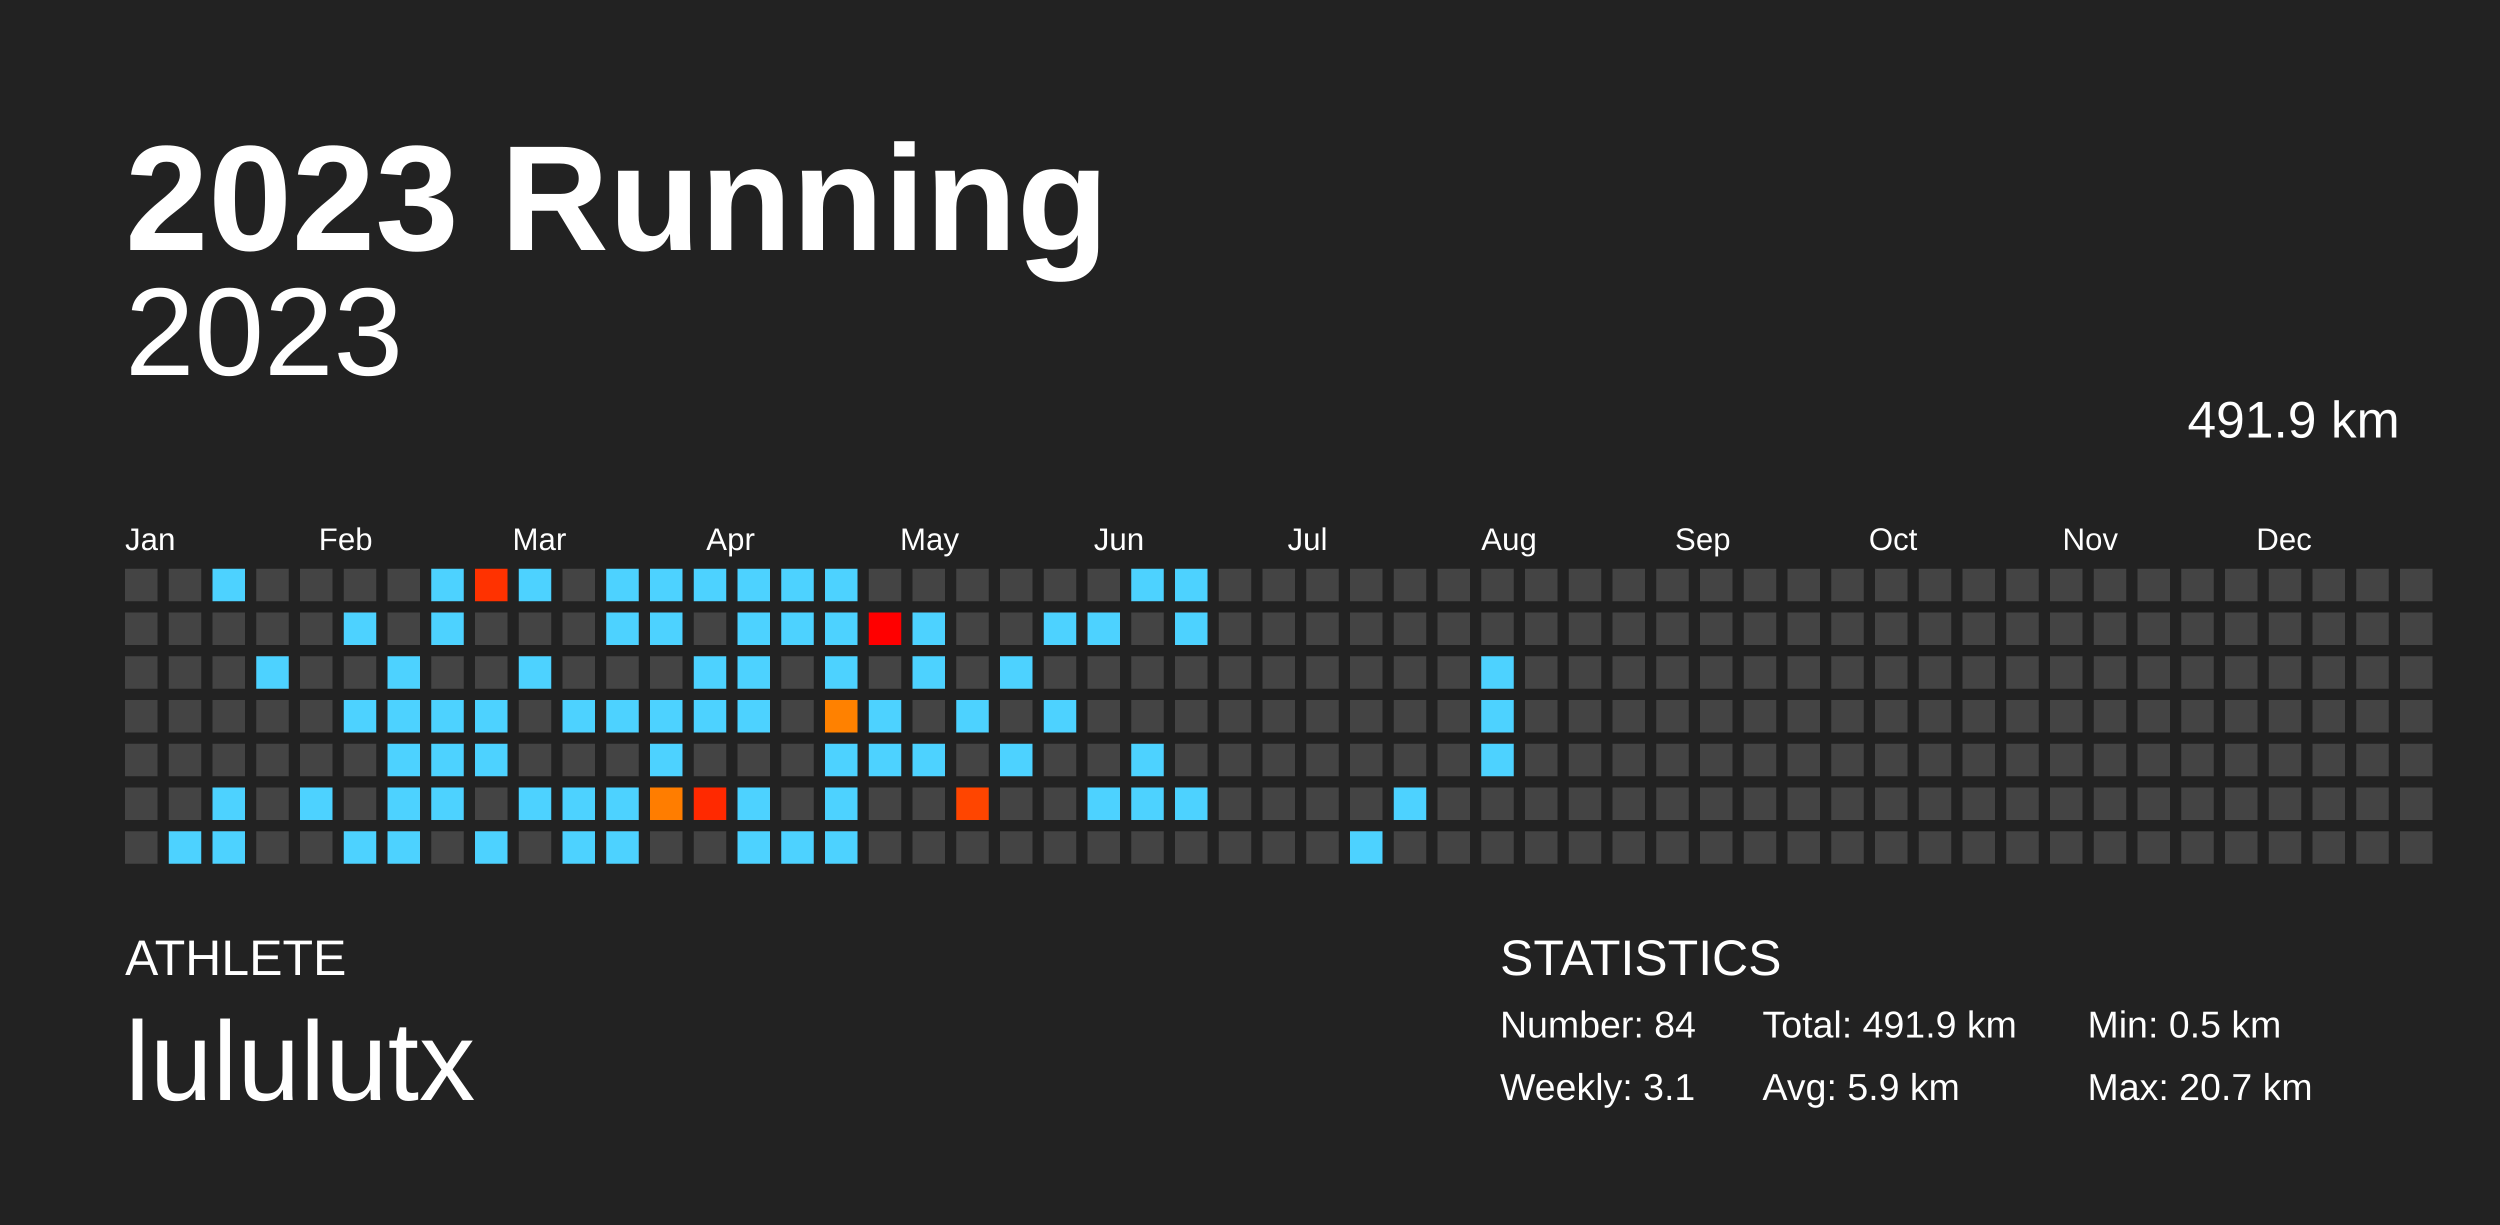
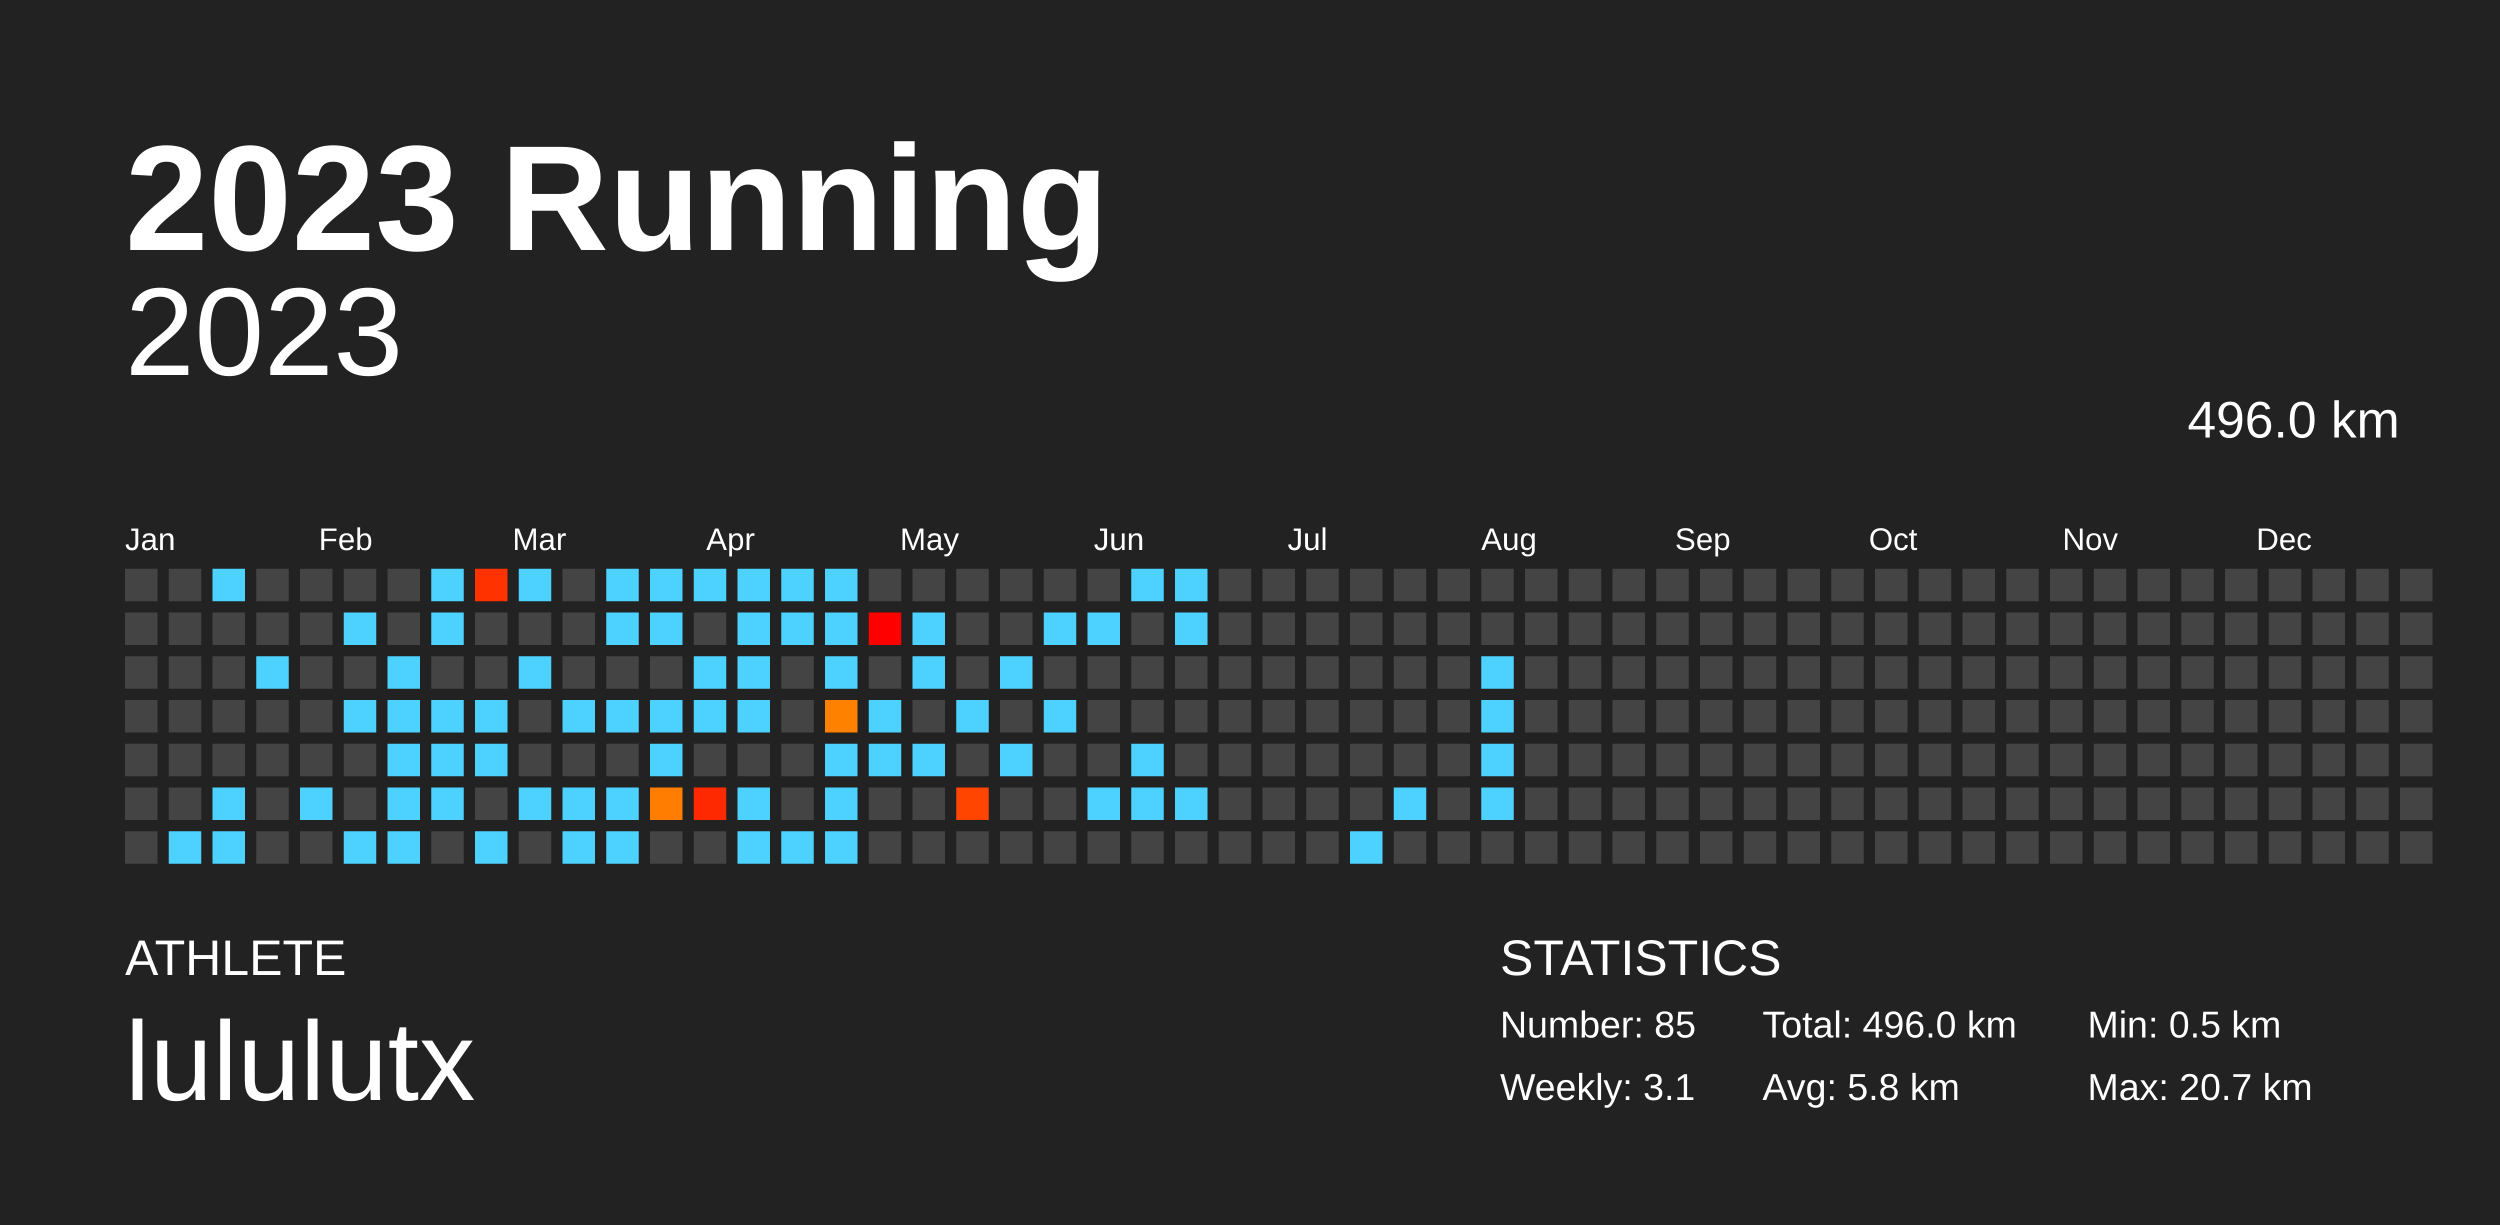
<svg xmlns="http://www.w3.org/2000/svg" baseProfile="full" height="98mm" version="1.1" viewBox="0,0,200,98" width="200mm">
  <defs />
  <rect fill="#222222" height="98" width="200" x="0" y="0" />
  <text fill="#FFFFFF" style="font-size:12px; font-family:Arial; font-weight:bold;" x="10" y="20">2023 Running</text>
  <text fill="#FFFFFF" style="font-size:4px; font-family:Arial" x="10" y="78">ATHLETE</text>
  <text fill="#FFFFFF" style="font-size:9px; font-family:Arial" x="10" y="88">lululutx</text>
  <text fill="#FFFFFF" style="font-size:4px; font-family:Arial" x="120" y="78">STATISTICS</text>
-   <text fill="#FFFFFF" style="font-size:3px; font-family:Arial" x="120" y="83">Number: 84</text>
+   <text fill="#FFFFFF" style="font-size:3px; font-family:Arial" x="120" y="83">Number: 85</text>
  <text fill="#FFFFFF" style="font-size:3px; font-family:Arial" x="120" y="88">Weekly: 3.1</text>
-   <text fill="#FFFFFF" style="font-size:3px; font-family:Arial" x="141" y="83">Total: 491.9 km</text>
-   <text fill="#FFFFFF" style="font-size:3px; font-family:Arial" x="141" y="88">Avg: 5.9 km</text>
+   <text fill="#FFFFFF" style="font-size:3px; font-family:Arial" x="141" y="83">Total: 496.0 km</text>
+   <text fill="#FFFFFF" style="font-size:3px; font-family:Arial" x="141" y="88">Avg: 5.8 km</text>
  <text fill="#FFFFFF" style="font-size:3px; font-family:Arial" x="167" y="83">Min: 0.5 km</text>
  <text fill="#FFFFFF" style="font-size:3px; font-family:Arial" x="167" y="88">Max: 20.7 km</text>
  <text alignment-baseline="hanging" fill="#FFFFFF" style="font-size:10.0px; font-family:Arial;" x="10" y="30">2023</text>
-   <text alignment-baseline="hanging" fill="#FFFFFF" style="font-size:4.125px; font-family:Arial;" x="175" y="35">491.9 km</text>
+   <text alignment-baseline="hanging" fill="#FFFFFF" style="font-size:4.125px; font-family:Arial;" x="175" y="35">496.0 km</text>
  <text fill="#FFFFFF" style="font-size:2.5px; font-family:Arial" x="10.0" y="44">Jan</text>
  <text fill="#FFFFFF" style="font-size:2.5px; font-family:Arial" x="25.5" y="44">Feb</text>
  <text fill="#FFFFFF" style="font-size:2.5px; font-family:Arial" x="41.0" y="44">Mar</text>
  <text fill="#FFFFFF" style="font-size:2.5px; font-family:Arial" x="56.5" y="44">Apr</text>
  <text fill="#FFFFFF" style="font-size:2.5px; font-family:Arial" x="72.0" y="44">May</text>
  <text fill="#FFFFFF" style="font-size:2.5px; font-family:Arial" x="87.5" y="44">Jun</text>
  <text fill="#FFFFFF" style="font-size:2.5px; font-family:Arial" x="103.0" y="44">Jul</text>
  <text fill="#FFFFFF" style="font-size:2.5px; font-family:Arial" x="118.5" y="44">Aug</text>
  <text fill="#FFFFFF" style="font-size:2.5px; font-family:Arial" x="134.0" y="44">Sep</text>
  <text fill="#FFFFFF" style="font-size:2.5px; font-family:Arial" x="149.5" y="44">Oct</text>
  <text fill="#FFFFFF" style="font-size:2.5px; font-family:Arial" x="165.0" y="44">Nov</text>
  <text fill="#FFFFFF" style="font-size:2.5px; font-family:Arial" x="180.5" y="44">Dec</text>
  <rect fill="#444444" height="2.6" width="2.6" x="10.0" y="45.5" />
  <rect fill="#444444" height="2.6" width="2.6" x="10.0" y="49.0" />
  <rect fill="#444444" height="2.6" width="2.6" x="10.0" y="52.5" />
  <rect fill="#444444" height="2.6" width="2.6" x="10.0" y="56.0" />
  <rect fill="#444444" height="2.6" width="2.6" x="10.0" y="59.5" />
  <rect fill="#444444" height="2.6" width="2.6" x="10.0" y="63.0" />
  <rect fill="#444444" height="2.6" width="2.6" x="10.0" y="66.5" />
  <rect fill="#444444" height="2.6" width="2.6" x="13.5" y="45.5" />
  <rect fill="#444444" height="2.6" width="2.6" x="13.5" y="49.0" />
  <rect fill="#444444" height="2.6" width="2.6" x="13.5" y="52.5" />
  <rect fill="#444444" height="2.6" width="2.6" x="13.5" y="56.0" />
  <rect fill="#444444" height="2.6" width="2.6" x="13.5" y="59.5" />
  <rect fill="#444444" height="2.6" width="2.6" x="13.5" y="63.0" />
  <rect fill="#4dd2ff" height="2.6" width="2.6" x="13.5" y="66.5" />
  <rect fill="#4dd2ff" height="2.6" width="2.6" x="17.0" y="45.5" />
  <rect fill="#444444" height="2.6" width="2.6" x="17.0" y="49.0" />
  <rect fill="#444444" height="2.6" width="2.6" x="17.0" y="52.5" />
  <rect fill="#444444" height="2.6" width="2.6" x="17.0" y="56.0" />
  <rect fill="#444444" height="2.6" width="2.6" x="17.0" y="59.5" />
  <rect fill="#4dd2ff" height="2.6" width="2.6" x="17.0" y="63.0" />
  <rect fill="#4dd2ff" height="2.6" width="2.6" x="17.0" y="66.5" />
  <rect fill="#444444" height="2.6" width="2.6" x="20.5" y="45.5" />
  <rect fill="#444444" height="2.6" width="2.6" x="20.5" y="49.0" />
  <rect fill="#4dd2ff" height="2.6" width="2.6" x="20.5" y="52.5" />
  <rect fill="#444444" height="2.6" width="2.6" x="20.5" y="56.0" />
  <rect fill="#444444" height="2.6" width="2.6" x="20.5" y="59.5" />
  <rect fill="#444444" height="2.6" width="2.6" x="20.5" y="63.0" />
  <rect fill="#444444" height="2.6" width="2.6" x="20.5" y="66.5" />
  <rect fill="#444444" height="2.6" width="2.6" x="24.0" y="45.5" />
  <rect fill="#444444" height="2.6" width="2.6" x="24.0" y="49.0" />
  <rect fill="#444444" height="2.6" width="2.6" x="24.0" y="52.5" />
  <rect fill="#444444" height="2.6" width="2.6" x="24.0" y="56.0" />
  <rect fill="#444444" height="2.6" width="2.6" x="24.0" y="59.5" />
  <rect fill="#4dd2ff" height="2.6" width="2.6" x="24.0" y="63.0" />
  <rect fill="#444444" height="2.6" width="2.6" x="24.0" y="66.5" />
  <rect fill="#444444" height="2.6" width="2.6" x="27.5" y="45.5" />
  <rect fill="#4dd2ff" height="2.6" width="2.6" x="27.5" y="49.0" />
  <rect fill="#444444" height="2.6" width="2.6" x="27.5" y="52.5" />
  <rect fill="#4dd2ff" height="2.6" width="2.6" x="27.5" y="56.0" />
  <rect fill="#444444" height="2.6" width="2.6" x="27.5" y="59.5" />
  <rect fill="#444444" height="2.6" width="2.6" x="27.5" y="63.0" />
  <rect fill="#4dd2ff" height="2.6" width="2.6" x="27.5" y="66.5" />
  <rect fill="#444444" height="2.6" width="2.6" x="31.0" y="45.5" />
  <rect fill="#444444" height="2.6" width="2.6" x="31.0" y="49.0" />
  <rect fill="#4dd2ff" height="2.6" width="2.6" x="31.0" y="52.5" />
  <rect fill="#4dd2ff" height="2.6" width="2.6" x="31.0" y="56.0" />
  <rect fill="#4dd2ff" height="2.6" width="2.6" x="31.0" y="59.5" />
  <rect fill="#4dd2ff" height="2.6" width="2.6" x="31.0" y="63.0" />
  <rect fill="#4dd2ff" height="2.6" width="2.6" x="31.0" y="66.5" />
  <rect fill="#4dd2ff" height="2.6" width="2.6" x="34.5" y="45.5" />
  <rect fill="#4dd2ff" height="2.6" width="2.6" x="34.5" y="49.0" />
  <rect fill="#444444" height="2.6" width="2.6" x="34.5" y="52.5" />
  <rect fill="#4dd2ff" height="2.6" width="2.6" x="34.5" y="56.0" />
  <rect fill="#4dd2ff" height="2.6" width="2.6" x="34.5" y="59.5" />
  <rect fill="#4dd2ff" height="2.6" width="2.6" x="34.5" y="63.0" />
  <rect fill="#444444" height="2.6" width="2.6" x="34.5" y="66.5" />
  <rect fill="#ff3200" height="2.6" width="2.6" x="38.0" y="45.5" />
  <rect fill="#444444" height="2.6" width="2.6" x="38.0" y="49.0" />
  <rect fill="#444444" height="2.6" width="2.6" x="38.0" y="52.5" />
  <rect fill="#4dd2ff" height="2.6" width="2.6" x="38.0" y="56.0" />
  <rect fill="#4dd2ff" height="2.6" width="2.6" x="38.0" y="59.5" />
  <rect fill="#444444" height="2.6" width="2.6" x="38.0" y="63.0" />
  <rect fill="#4dd2ff" height="2.6" width="2.6" x="38.0" y="66.5" />
  <rect fill="#4dd2ff" height="2.6" width="2.6" x="41.5" y="45.5" />
  <rect fill="#444444" height="2.6" width="2.6" x="41.5" y="49.0" />
  <rect fill="#4dd2ff" height="2.6" width="2.6" x="41.5" y="52.5" />
  <rect fill="#444444" height="2.6" width="2.6" x="41.5" y="56.0" />
  <rect fill="#444444" height="2.6" width="2.6" x="41.5" y="59.5" />
  <rect fill="#4dd2ff" height="2.6" width="2.6" x="41.5" y="63.0" />
  <rect fill="#444444" height="2.6" width="2.6" x="41.5" y="66.5" />
  <rect fill="#444444" height="2.6" width="2.6" x="45.0" y="45.5" />
  <rect fill="#444444" height="2.6" width="2.6" x="45.0" y="49.0" />
  <rect fill="#444444" height="2.6" width="2.6" x="45.0" y="52.5" />
  <rect fill="#4dd2ff" height="2.6" width="2.6" x="45.0" y="56.0" />
  <rect fill="#444444" height="2.6" width="2.6" x="45.0" y="59.5" />
  <rect fill="#4dd2ff" height="2.6" width="2.6" x="45.0" y="63.0" />
  <rect fill="#4dd2ff" height="2.6" width="2.6" x="45.0" y="66.5" />
  <rect fill="#4dd2ff" height="2.6" width="2.6" x="48.5" y="45.5" />
  <rect fill="#4dd2ff" height="2.6" width="2.6" x="48.5" y="49.0" />
  <rect fill="#444444" height="2.6" width="2.6" x="48.5" y="52.5" />
  <rect fill="#4dd2ff" height="2.6" width="2.6" x="48.5" y="56.0" />
  <rect fill="#444444" height="2.6" width="2.6" x="48.5" y="59.5" />
  <rect fill="#4dd2ff" height="2.6" width="2.6" x="48.5" y="63.0" />
  <rect fill="#4dd2ff" height="2.6" width="2.6" x="48.5" y="66.5" />
  <rect fill="#4dd2ff" height="2.6" width="2.6" x="52.0" y="45.5" />
  <rect fill="#4dd2ff" height="2.6" width="2.6" x="52.0" y="49.0" />
  <rect fill="#444444" height="2.6" width="2.6" x="52.0" y="52.5" />
  <rect fill="#4dd2ff" height="2.6" width="2.6" x="52.0" y="56.0" />
  <rect fill="#4dd2ff" height="2.6" width="2.6" x="52.0" y="59.5" />
  <rect fill="#ff7d00" height="2.6" width="2.6" x="52.0" y="63.0" />
  <rect fill="#444444" height="2.6" width="2.6" x="52.0" y="66.5" />
  <rect fill="#4dd2ff" height="2.6" width="2.6" x="55.5" y="45.5" />
  <rect fill="#444444" height="2.6" width="2.6" x="55.5" y="49.0" />
  <rect fill="#4dd2ff" height="2.6" width="2.6" x="55.5" y="52.5" />
  <rect fill="#4dd2ff" height="2.6" width="2.6" x="55.5" y="56.0" />
  <rect fill="#444444" height="2.6" width="2.6" x="55.5" y="59.5" />
  <rect fill="#ff2900" height="2.6" width="2.6" x="55.5" y="63.0" />
  <rect fill="#444444" height="2.6" width="2.6" x="55.5" y="66.5" />
  <rect fill="#4dd2ff" height="2.6" width="2.6" x="59.0" y="45.5" />
  <rect fill="#4dd2ff" height="2.6" width="2.6" x="59.0" y="49.0" />
  <rect fill="#4dd2ff" height="2.6" width="2.6" x="59.0" y="52.5" />
  <rect fill="#4dd2ff" height="2.6" width="2.6" x="59.0" y="56.0" />
  <rect fill="#444444" height="2.6" width="2.6" x="59.0" y="59.5" />
  <rect fill="#4dd2ff" height="2.6" width="2.6" x="59.0" y="63.0" />
  <rect fill="#4dd2ff" height="2.6" width="2.6" x="59.0" y="66.5" />
  <rect fill="#4dd2ff" height="2.6" width="2.6" x="62.5" y="45.5" />
  <rect fill="#4dd2ff" height="2.6" width="2.6" x="62.5" y="49.0" />
  <rect fill="#444444" height="2.6" width="2.6" x="62.5" y="52.5" />
  <rect fill="#444444" height="2.6" width="2.6" x="62.5" y="56.0" />
  <rect fill="#444444" height="2.6" width="2.6" x="62.5" y="59.5" />
  <rect fill="#444444" height="2.6" width="2.6" x="62.5" y="63.0" />
  <rect fill="#4dd2ff" height="2.6" width="2.6" x="62.5" y="66.5" />
  <rect fill="#4dd2ff" height="2.6" width="2.6" x="66.0" y="45.5" />
  <rect fill="#4dd2ff" height="2.6" width="2.6" x="66.0" y="49.0" />
  <rect fill="#4dd2ff" height="2.6" width="2.6" x="66.0" y="52.5" />
  <rect fill="#ff8100" height="2.6" width="2.6" x="66.0" y="56.0" />
  <rect fill="#4dd2ff" height="2.6" width="2.6" x="66.0" y="59.5" />
  <rect fill="#4dd2ff" height="2.6" width="2.6" x="66.0" y="63.0" />
  <rect fill="#4dd2ff" height="2.6" width="2.6" x="66.0" y="66.5" />
  <rect fill="#444444" height="2.6" width="2.6" x="69.5" y="45.5" />
  <rect fill="red" height="2.6" width="2.6" x="69.5" y="49.0" />
  <rect fill="#444444" height="2.6" width="2.6" x="69.5" y="52.5" />
  <rect fill="#4dd2ff" height="2.6" width="2.6" x="69.5" y="56.0" />
  <rect fill="#4dd2ff" height="2.6" width="2.6" x="69.5" y="59.5" />
  <rect fill="#444444" height="2.6" width="2.6" x="69.5" y="63.0" />
  <rect fill="#444444" height="2.6" width="2.6" x="69.5" y="66.5" />
  <rect fill="#444444" height="2.6" width="2.6" x="73.0" y="45.5" />
  <rect fill="#4dd2ff" height="2.6" width="2.6" x="73.0" y="49.0" />
  <rect fill="#4dd2ff" height="2.6" width="2.6" x="73.0" y="52.5" />
  <rect fill="#444444" height="2.6" width="2.6" x="73.0" y="56.0" />
  <rect fill="#4dd2ff" height="2.6" width="2.6" x="73.0" y="59.5" />
  <rect fill="#444444" height="2.6" width="2.6" x="73.0" y="63.0" />
  <rect fill="#444444" height="2.6" width="2.6" x="73.0" y="66.5" />
  <rect fill="#444444" height="2.6" width="2.6" x="76.5" y="45.5" />
  <rect fill="#444444" height="2.6" width="2.6" x="76.5" y="49.0" />
  <rect fill="#444444" height="2.6" width="2.6" x="76.5" y="52.5" />
  <rect fill="#4dd2ff" height="2.6" width="2.6" x="76.5" y="56.0" />
  <rect fill="#444444" height="2.6" width="2.6" x="76.5" y="59.5" />
  <rect fill="#ff4500" height="2.6" width="2.6" x="76.5" y="63.0" />
  <rect fill="#444444" height="2.6" width="2.6" x="76.5" y="66.5" />
  <rect fill="#444444" height="2.6" width="2.6" x="80.0" y="45.5" />
  <rect fill="#444444" height="2.6" width="2.6" x="80.0" y="49.0" />
  <rect fill="#4dd2ff" height="2.6" width="2.6" x="80.0" y="52.5" />
  <rect fill="#444444" height="2.6" width="2.6" x="80.0" y="56.0" />
  <rect fill="#4dd2ff" height="2.6" width="2.6" x="80.0" y="59.5" />
  <rect fill="#444444" height="2.6" width="2.6" x="80.0" y="63.0" />
  <rect fill="#444444" height="2.6" width="2.6" x="80.0" y="66.5" />
  <rect fill="#444444" height="2.6" width="2.6" x="83.5" y="45.5" />
  <rect fill="#4dd2ff" height="2.6" width="2.6" x="83.5" y="49.0" />
  <rect fill="#444444" height="2.6" width="2.6" x="83.5" y="52.5" />
  <rect fill="#4dd2ff" height="2.6" width="2.6" x="83.5" y="56.0" />
  <rect fill="#444444" height="2.6" width="2.6" x="83.5" y="59.5" />
  <rect fill="#444444" height="2.6" width="2.6" x="83.5" y="63.0" />
  <rect fill="#444444" height="2.6" width="2.6" x="83.5" y="66.5" />
  <rect fill="#444444" height="2.6" width="2.6" x="87.0" y="45.5" />
  <rect fill="#4dd2ff" height="2.6" width="2.6" x="87.0" y="49.0" />
  <rect fill="#444444" height="2.6" width="2.6" x="87.0" y="52.5" />
  <rect fill="#444444" height="2.6" width="2.6" x="87.0" y="56.0" />
  <rect fill="#444444" height="2.6" width="2.6" x="87.0" y="59.5" />
  <rect fill="#4dd2ff" height="2.6" width="2.6" x="87.0" y="63.0" />
  <rect fill="#444444" height="2.6" width="2.6" x="87.0" y="66.5" />
  <rect fill="#4dd2ff" height="2.6" width="2.6" x="90.5" y="45.5" />
  <rect fill="#444444" height="2.6" width="2.6" x="90.5" y="49.0" />
  <rect fill="#444444" height="2.6" width="2.6" x="90.5" y="52.5" />
  <rect fill="#444444" height="2.6" width="2.6" x="90.5" y="56.0" />
  <rect fill="#4dd2ff" height="2.6" width="2.6" x="90.5" y="59.5" />
  <rect fill="#4dd2ff" height="2.6" width="2.6" x="90.5" y="63.0" />
  <rect fill="#444444" height="2.6" width="2.6" x="90.5" y="66.5" />
  <rect fill="#4dd2ff" height="2.6" width="2.6" x="94.0" y="45.5" />
  <rect fill="#4dd2ff" height="2.6" width="2.6" x="94.0" y="49.0" />
  <rect fill="#444444" height="2.6" width="2.6" x="94.0" y="52.5" />
  <rect fill="#444444" height="2.6" width="2.6" x="94.0" y="56.0" />
  <rect fill="#444444" height="2.6" width="2.6" x="94.0" y="59.5" />
  <rect fill="#4dd2ff" height="2.6" width="2.6" x="94.0" y="63.0" />
  <rect fill="#444444" height="2.6" width="2.6" x="94.0" y="66.5" />
  <rect fill="#444444" height="2.6" width="2.6" x="97.5" y="45.5" />
  <rect fill="#444444" height="2.6" width="2.6" x="97.5" y="49.0" />
  <rect fill="#444444" height="2.6" width="2.6" x="97.5" y="52.5" />
  <rect fill="#444444" height="2.6" width="2.6" x="97.5" y="56.0" />
  <rect fill="#444444" height="2.6" width="2.6" x="97.5" y="59.5" />
  <rect fill="#444444" height="2.6" width="2.6" x="97.5" y="63.0" />
  <rect fill="#444444" height="2.6" width="2.6" x="97.5" y="66.5" />
  <rect fill="#444444" height="2.6" width="2.6" x="101.0" y="45.5" />
  <rect fill="#444444" height="2.6" width="2.6" x="101.0" y="49.0" />
  <rect fill="#444444" height="2.6" width="2.6" x="101.0" y="52.5" />
  <rect fill="#444444" height="2.6" width="2.6" x="101.0" y="56.0" />
  <rect fill="#444444" height="2.6" width="2.6" x="101.0" y="59.5" />
  <rect fill="#444444" height="2.6" width="2.6" x="101.0" y="63.0" />
  <rect fill="#444444" height="2.6" width="2.6" x="101.0" y="66.5" />
  <rect fill="#444444" height="2.6" width="2.6" x="104.5" y="45.5" />
  <rect fill="#444444" height="2.6" width="2.6" x="104.5" y="49.0" />
  <rect fill="#444444" height="2.6" width="2.6" x="104.5" y="52.5" />
  <rect fill="#444444" height="2.6" width="2.6" x="104.5" y="56.0" />
  <rect fill="#444444" height="2.6" width="2.6" x="104.5" y="59.5" />
  <rect fill="#444444" height="2.6" width="2.6" x="104.5" y="63.0" />
  <rect fill="#444444" height="2.6" width="2.6" x="104.5" y="66.5" />
  <rect fill="#444444" height="2.6" width="2.6" x="108.0" y="45.5" />
  <rect fill="#444444" height="2.6" width="2.6" x="108.0" y="49.0" />
  <rect fill="#444444" height="2.6" width="2.6" x="108.0" y="52.5" />
  <rect fill="#444444" height="2.6" width="2.6" x="108.0" y="56.0" />
  <rect fill="#444444" height="2.6" width="2.6" x="108.0" y="59.5" />
  <rect fill="#444444" height="2.6" width="2.6" x="108.0" y="63.0" />
  <rect fill="#4dd2ff" height="2.6" width="2.6" x="108.0" y="66.5" />
  <rect fill="#444444" height="2.6" width="2.6" x="111.5" y="45.5" />
  <rect fill="#444444" height="2.6" width="2.6" x="111.5" y="49.0" />
  <rect fill="#444444" height="2.6" width="2.6" x="111.5" y="52.5" />
  <rect fill="#444444" height="2.6" width="2.6" x="111.5" y="56.0" />
  <rect fill="#444444" height="2.6" width="2.6" x="111.5" y="59.5" />
  <rect fill="#4dd2ff" height="2.6" width="2.6" x="111.5" y="63.0" />
  <rect fill="#444444" height="2.6" width="2.6" x="111.5" y="66.5" />
  <rect fill="#444444" height="2.6" width="2.6" x="115.0" y="45.5" />
  <rect fill="#444444" height="2.6" width="2.6" x="115.0" y="49.0" />
  <rect fill="#444444" height="2.6" width="2.6" x="115.0" y="52.5" />
  <rect fill="#444444" height="2.6" width="2.6" x="115.0" y="56.0" />
  <rect fill="#444444" height="2.6" width="2.6" x="115.0" y="59.5" />
  <rect fill="#444444" height="2.6" width="2.6" x="115.0" y="63.0" />
  <rect fill="#444444" height="2.6" width="2.6" x="115.0" y="66.5" />
  <rect fill="#444444" height="2.6" width="2.6" x="118.5" y="45.5" />
  <rect fill="#444444" height="2.6" width="2.6" x="118.5" y="49.0" />
  <rect fill="#4dd2ff" height="2.6" width="2.6" x="118.5" y="52.5" />
  <rect fill="#4dd2ff" height="2.6" width="2.6" x="118.5" y="56.0" />
  <rect fill="#4dd2ff" height="2.6" width="2.6" x="118.5" y="59.5" />
-   <rect fill="#444444" height="2.6" width="2.6" x="118.5" y="63.0" />
+   <rect fill="#4dd2ff" height="2.6" width="2.6" x="118.5" y="63.0" />
  <rect fill="#444444" height="2.6" width="2.6" x="118.5" y="66.5" />
  <rect fill="#444444" height="2.6" width="2.6" x="122.0" y="45.5" />
  <rect fill="#444444" height="2.6" width="2.6" x="122.0" y="49.0" />
  <rect fill="#444444" height="2.6" width="2.6" x="122.0" y="52.5" />
  <rect fill="#444444" height="2.6" width="2.6" x="122.0" y="56.0" />
  <rect fill="#444444" height="2.6" width="2.6" x="122.0" y="59.5" />
  <rect fill="#444444" height="2.6" width="2.6" x="122.0" y="63.0" />
  <rect fill="#444444" height="2.6" width="2.6" x="122.0" y="66.5" />
  <rect fill="#444444" height="2.6" width="2.6" x="125.5" y="45.5" />
  <rect fill="#444444" height="2.6" width="2.6" x="125.5" y="49.0" />
  <rect fill="#444444" height="2.6" width="2.6" x="125.5" y="52.5" />
  <rect fill="#444444" height="2.6" width="2.6" x="125.5" y="56.0" />
  <rect fill="#444444" height="2.6" width="2.6" x="125.5" y="59.5" />
  <rect fill="#444444" height="2.6" width="2.6" x="125.5" y="63.0" />
  <rect fill="#444444" height="2.6" width="2.6" x="125.5" y="66.5" />
  <rect fill="#444444" height="2.6" width="2.6" x="129.0" y="45.5" />
  <rect fill="#444444" height="2.6" width="2.6" x="129.0" y="49.0" />
  <rect fill="#444444" height="2.6" width="2.6" x="129.0" y="52.5" />
  <rect fill="#444444" height="2.6" width="2.6" x="129.0" y="56.0" />
  <rect fill="#444444" height="2.6" width="2.6" x="129.0" y="59.5" />
  <rect fill="#444444" height="2.6" width="2.6" x="129.0" y="63.0" />
  <rect fill="#444444" height="2.6" width="2.6" x="129.0" y="66.5" />
  <rect fill="#444444" height="2.6" width="2.6" x="132.5" y="45.5" />
  <rect fill="#444444" height="2.6" width="2.6" x="132.5" y="49.0" />
  <rect fill="#444444" height="2.6" width="2.6" x="132.5" y="52.5" />
  <rect fill="#444444" height="2.6" width="2.6" x="132.5" y="56.0" />
  <rect fill="#444444" height="2.6" width="2.6" x="132.5" y="59.5" />
  <rect fill="#444444" height="2.6" width="2.6" x="132.5" y="63.0" />
  <rect fill="#444444" height="2.6" width="2.6" x="132.5" y="66.5" />
  <rect fill="#444444" height="2.6" width="2.6" x="136.0" y="45.5" />
  <rect fill="#444444" height="2.6" width="2.6" x="136.0" y="49.0" />
  <rect fill="#444444" height="2.6" width="2.6" x="136.0" y="52.5" />
  <rect fill="#444444" height="2.6" width="2.6" x="136.0" y="56.0" />
  <rect fill="#444444" height="2.6" width="2.6" x="136.0" y="59.5" />
  <rect fill="#444444" height="2.6" width="2.6" x="136.0" y="63.0" />
  <rect fill="#444444" height="2.6" width="2.6" x="136.0" y="66.5" />
  <rect fill="#444444" height="2.6" width="2.6" x="139.5" y="45.5" />
  <rect fill="#444444" height="2.6" width="2.6" x="139.5" y="49.0" />
  <rect fill="#444444" height="2.6" width="2.6" x="139.5" y="52.5" />
  <rect fill="#444444" height="2.6" width="2.6" x="139.5" y="56.0" />
  <rect fill="#444444" height="2.6" width="2.6" x="139.5" y="59.5" />
  <rect fill="#444444" height="2.6" width="2.6" x="139.5" y="63.0" />
  <rect fill="#444444" height="2.6" width="2.6" x="139.5" y="66.5" />
  <rect fill="#444444" height="2.6" width="2.6" x="143.0" y="45.5" />
  <rect fill="#444444" height="2.6" width="2.6" x="143.0" y="49.0" />
  <rect fill="#444444" height="2.6" width="2.6" x="143.0" y="52.5" />
  <rect fill="#444444" height="2.6" width="2.6" x="143.0" y="56.0" />
  <rect fill="#444444" height="2.6" width="2.6" x="143.0" y="59.5" />
  <rect fill="#444444" height="2.6" width="2.6" x="143.0" y="63.0" />
  <rect fill="#444444" height="2.6" width="2.6" x="143.0" y="66.5" />
  <rect fill="#444444" height="2.6" width="2.6" x="146.5" y="45.5" />
  <rect fill="#444444" height="2.6" width="2.6" x="146.5" y="49.0" />
  <rect fill="#444444" height="2.6" width="2.6" x="146.5" y="52.5" />
  <rect fill="#444444" height="2.6" width="2.6" x="146.5" y="56.0" />
  <rect fill="#444444" height="2.6" width="2.6" x="146.5" y="59.5" />
  <rect fill="#444444" height="2.6" width="2.6" x="146.5" y="63.0" />
  <rect fill="#444444" height="2.6" width="2.6" x="146.5" y="66.5" />
  <rect fill="#444444" height="2.6" width="2.6" x="150.0" y="45.5" />
  <rect fill="#444444" height="2.6" width="2.6" x="150.0" y="49.0" />
  <rect fill="#444444" height="2.6" width="2.6" x="150.0" y="52.5" />
  <rect fill="#444444" height="2.6" width="2.6" x="150.0" y="56.0" />
  <rect fill="#444444" height="2.6" width="2.6" x="150.0" y="59.5" />
  <rect fill="#444444" height="2.6" width="2.6" x="150.0" y="63.0" />
  <rect fill="#444444" height="2.6" width="2.6" x="150.0" y="66.5" />
  <rect fill="#444444" height="2.6" width="2.6" x="153.5" y="45.5" />
  <rect fill="#444444" height="2.6" width="2.6" x="153.5" y="49.0" />
  <rect fill="#444444" height="2.6" width="2.6" x="153.5" y="52.5" />
  <rect fill="#444444" height="2.6" width="2.6" x="153.5" y="56.0" />
  <rect fill="#444444" height="2.6" width="2.6" x="153.5" y="59.5" />
  <rect fill="#444444" height="2.6" width="2.6" x="153.5" y="63.0" />
  <rect fill="#444444" height="2.6" width="2.6" x="153.5" y="66.5" />
  <rect fill="#444444" height="2.6" width="2.6" x="157.0" y="45.5" />
  <rect fill="#444444" height="2.6" width="2.6" x="157.0" y="49.0" />
  <rect fill="#444444" height="2.6" width="2.6" x="157.0" y="52.5" />
  <rect fill="#444444" height="2.6" width="2.6" x="157.0" y="56.0" />
  <rect fill="#444444" height="2.6" width="2.6" x="157.0" y="59.5" />
  <rect fill="#444444" height="2.6" width="2.6" x="157.0" y="63.0" />
  <rect fill="#444444" height="2.6" width="2.6" x="157.0" y="66.5" />
  <rect fill="#444444" height="2.6" width="2.6" x="160.5" y="45.5" />
  <rect fill="#444444" height="2.6" width="2.6" x="160.5" y="49.0" />
  <rect fill="#444444" height="2.6" width="2.6" x="160.5" y="52.5" />
  <rect fill="#444444" height="2.6" width="2.6" x="160.5" y="56.0" />
  <rect fill="#444444" height="2.6" width="2.6" x="160.5" y="59.5" />
  <rect fill="#444444" height="2.6" width="2.6" x="160.5" y="63.0" />
  <rect fill="#444444" height="2.6" width="2.6" x="160.5" y="66.5" />
  <rect fill="#444444" height="2.6" width="2.6" x="164.0" y="45.5" />
  <rect fill="#444444" height="2.6" width="2.6" x="164.0" y="49.0" />
  <rect fill="#444444" height="2.6" width="2.6" x="164.0" y="52.5" />
  <rect fill="#444444" height="2.6" width="2.6" x="164.0" y="56.0" />
  <rect fill="#444444" height="2.6" width="2.6" x="164.0" y="59.5" />
  <rect fill="#444444" height="2.6" width="2.6" x="164.0" y="63.0" />
  <rect fill="#444444" height="2.6" width="2.6" x="164.0" y="66.5" />
  <rect fill="#444444" height="2.6" width="2.6" x="167.5" y="45.5" />
  <rect fill="#444444" height="2.6" width="2.6" x="167.5" y="49.0" />
  <rect fill="#444444" height="2.6" width="2.6" x="167.5" y="52.5" />
  <rect fill="#444444" height="2.6" width="2.6" x="167.5" y="56.0" />
  <rect fill="#444444" height="2.6" width="2.6" x="167.5" y="59.5" />
  <rect fill="#444444" height="2.6" width="2.6" x="167.5" y="63.0" />
  <rect fill="#444444" height="2.6" width="2.6" x="167.5" y="66.5" />
  <rect fill="#444444" height="2.6" width="2.6" x="171.0" y="45.5" />
  <rect fill="#444444" height="2.6" width="2.6" x="171.0" y="49.0" />
  <rect fill="#444444" height="2.6" width="2.6" x="171.0" y="52.5" />
  <rect fill="#444444" height="2.6" width="2.6" x="171.0" y="56.0" />
  <rect fill="#444444" height="2.6" width="2.6" x="171.0" y="59.5" />
  <rect fill="#444444" height="2.6" width="2.6" x="171.0" y="63.0" />
  <rect fill="#444444" height="2.6" width="2.6" x="171.0" y="66.5" />
  <rect fill="#444444" height="2.6" width="2.6" x="174.5" y="45.5" />
  <rect fill="#444444" height="2.6" width="2.6" x="174.5" y="49.0" />
  <rect fill="#444444" height="2.6" width="2.6" x="174.5" y="52.5" />
  <rect fill="#444444" height="2.6" width="2.6" x="174.5" y="56.0" />
  <rect fill="#444444" height="2.6" width="2.6" x="174.5" y="59.5" />
  <rect fill="#444444" height="2.6" width="2.6" x="174.5" y="63.0" />
  <rect fill="#444444" height="2.6" width="2.6" x="174.5" y="66.5" />
  <rect fill="#444444" height="2.6" width="2.6" x="178.0" y="45.5" />
  <rect fill="#444444" height="2.6" width="2.6" x="178.0" y="49.0" />
  <rect fill="#444444" height="2.6" width="2.6" x="178.0" y="52.5" />
  <rect fill="#444444" height="2.6" width="2.6" x="178.0" y="56.0" />
  <rect fill="#444444" height="2.6" width="2.6" x="178.0" y="59.5" />
  <rect fill="#444444" height="2.6" width="2.6" x="178.0" y="63.0" />
  <rect fill="#444444" height="2.6" width="2.6" x="178.0" y="66.5" />
  <rect fill="#444444" height="2.6" width="2.6" x="181.5" y="45.5" />
  <rect fill="#444444" height="2.6" width="2.6" x="181.5" y="49.0" />
  <rect fill="#444444" height="2.6" width="2.6" x="181.5" y="52.5" />
  <rect fill="#444444" height="2.6" width="2.6" x="181.5" y="56.0" />
  <rect fill="#444444" height="2.6" width="2.6" x="181.5" y="59.5" />
  <rect fill="#444444" height="2.6" width="2.6" x="181.5" y="63.0" />
  <rect fill="#444444" height="2.6" width="2.6" x="181.5" y="66.5" />
  <rect fill="#444444" height="2.6" width="2.6" x="185.0" y="45.5" />
  <rect fill="#444444" height="2.6" width="2.6" x="185.0" y="49.0" />
  <rect fill="#444444" height="2.6" width="2.6" x="185.0" y="52.5" />
  <rect fill="#444444" height="2.6" width="2.6" x="185.0" y="56.0" />
  <rect fill="#444444" height="2.6" width="2.6" x="185.0" y="59.5" />
  <rect fill="#444444" height="2.6" width="2.6" x="185.0" y="63.0" />
  <rect fill="#444444" height="2.6" width="2.6" x="185.0" y="66.5" />
  <rect fill="#444444" height="2.6" width="2.6" x="188.5" y="45.5" />
  <rect fill="#444444" height="2.6" width="2.6" x="188.5" y="49.0" />
  <rect fill="#444444" height="2.6" width="2.6" x="188.5" y="52.5" />
  <rect fill="#444444" height="2.6" width="2.6" x="188.5" y="56.0" />
  <rect fill="#444444" height="2.6" width="2.6" x="188.5" y="59.5" />
  <rect fill="#444444" height="2.6" width="2.6" x="188.5" y="63.0" />
  <rect fill="#444444" height="2.6" width="2.6" x="188.5" y="66.5" />
  <rect fill="#444444" height="2.6" width="2.6" x="192.0" y="45.5" />
  <rect fill="#444444" height="2.6" width="2.6" x="192.0" y="49.0" />
  <rect fill="#444444" height="2.6" width="2.6" x="192.0" y="52.5" />
  <rect fill="#444444" height="2.6" width="2.6" x="192.0" y="56.0" />
  <rect fill="#444444" height="2.6" width="2.6" x="192.0" y="59.5" />
  <rect fill="#444444" height="2.6" width="2.6" x="192.0" y="63.0" />
  <rect fill="#444444" height="2.6" width="2.6" x="192.0" y="66.5" />
</svg>
